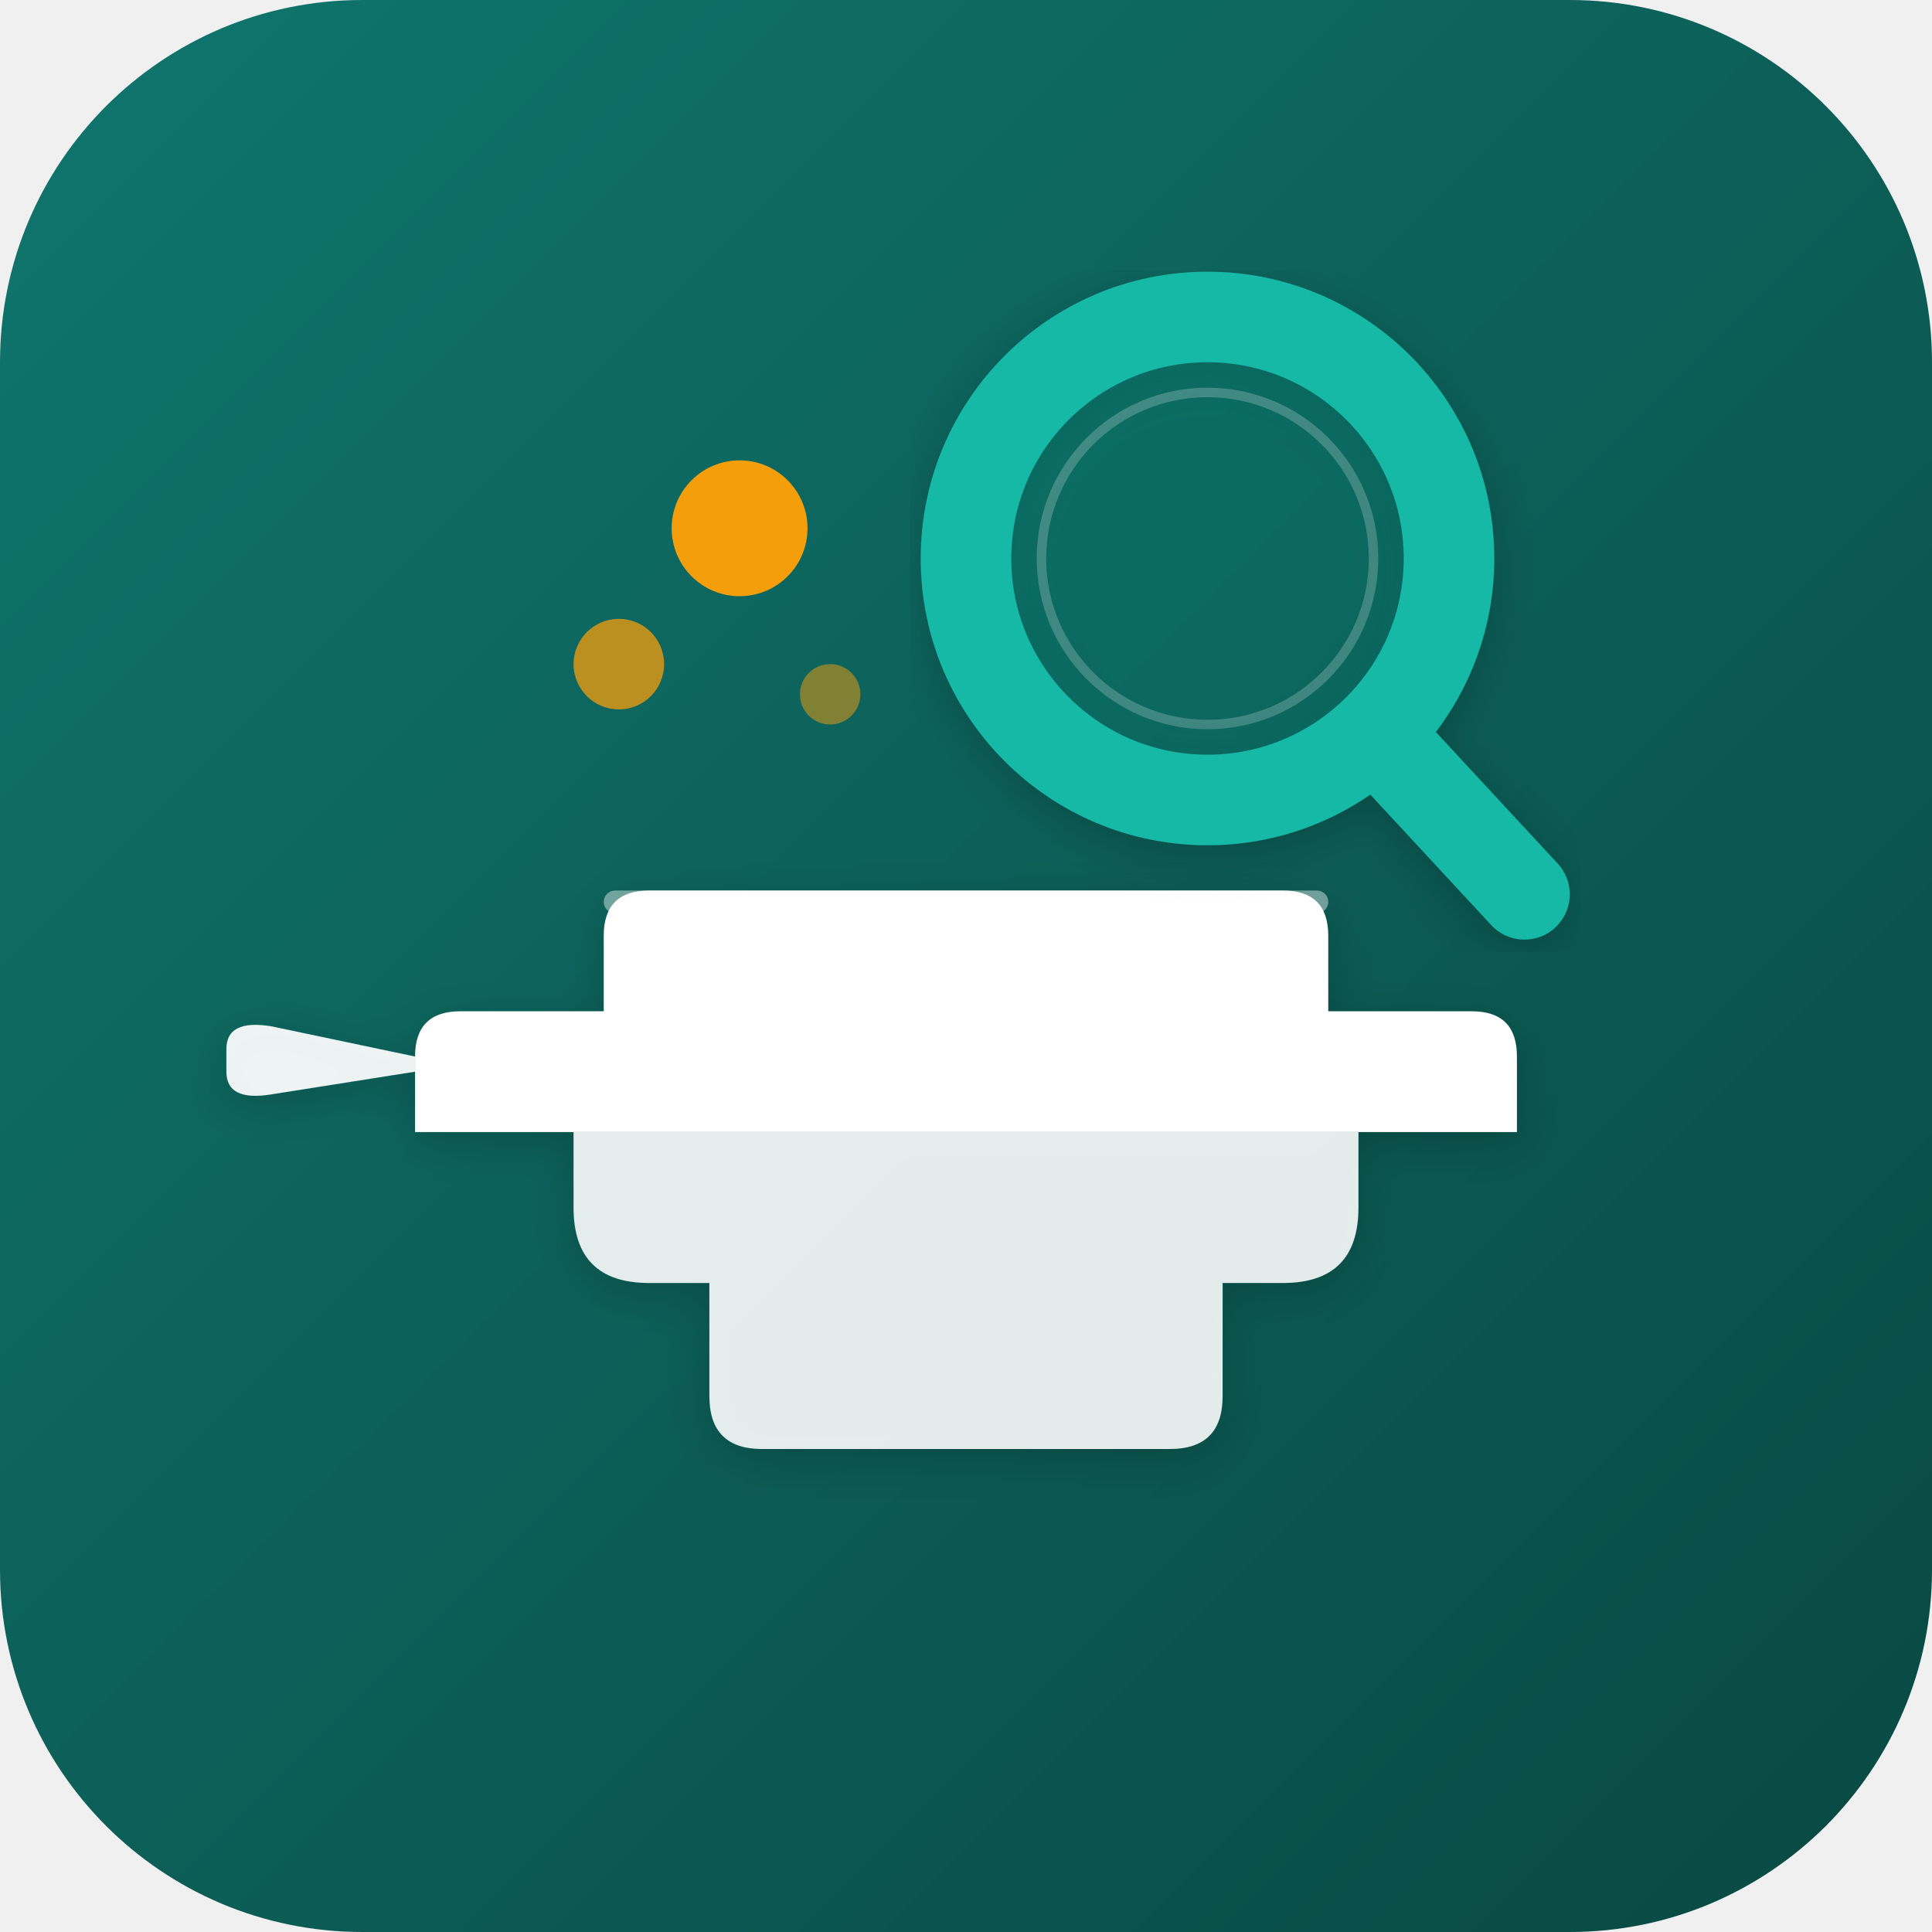
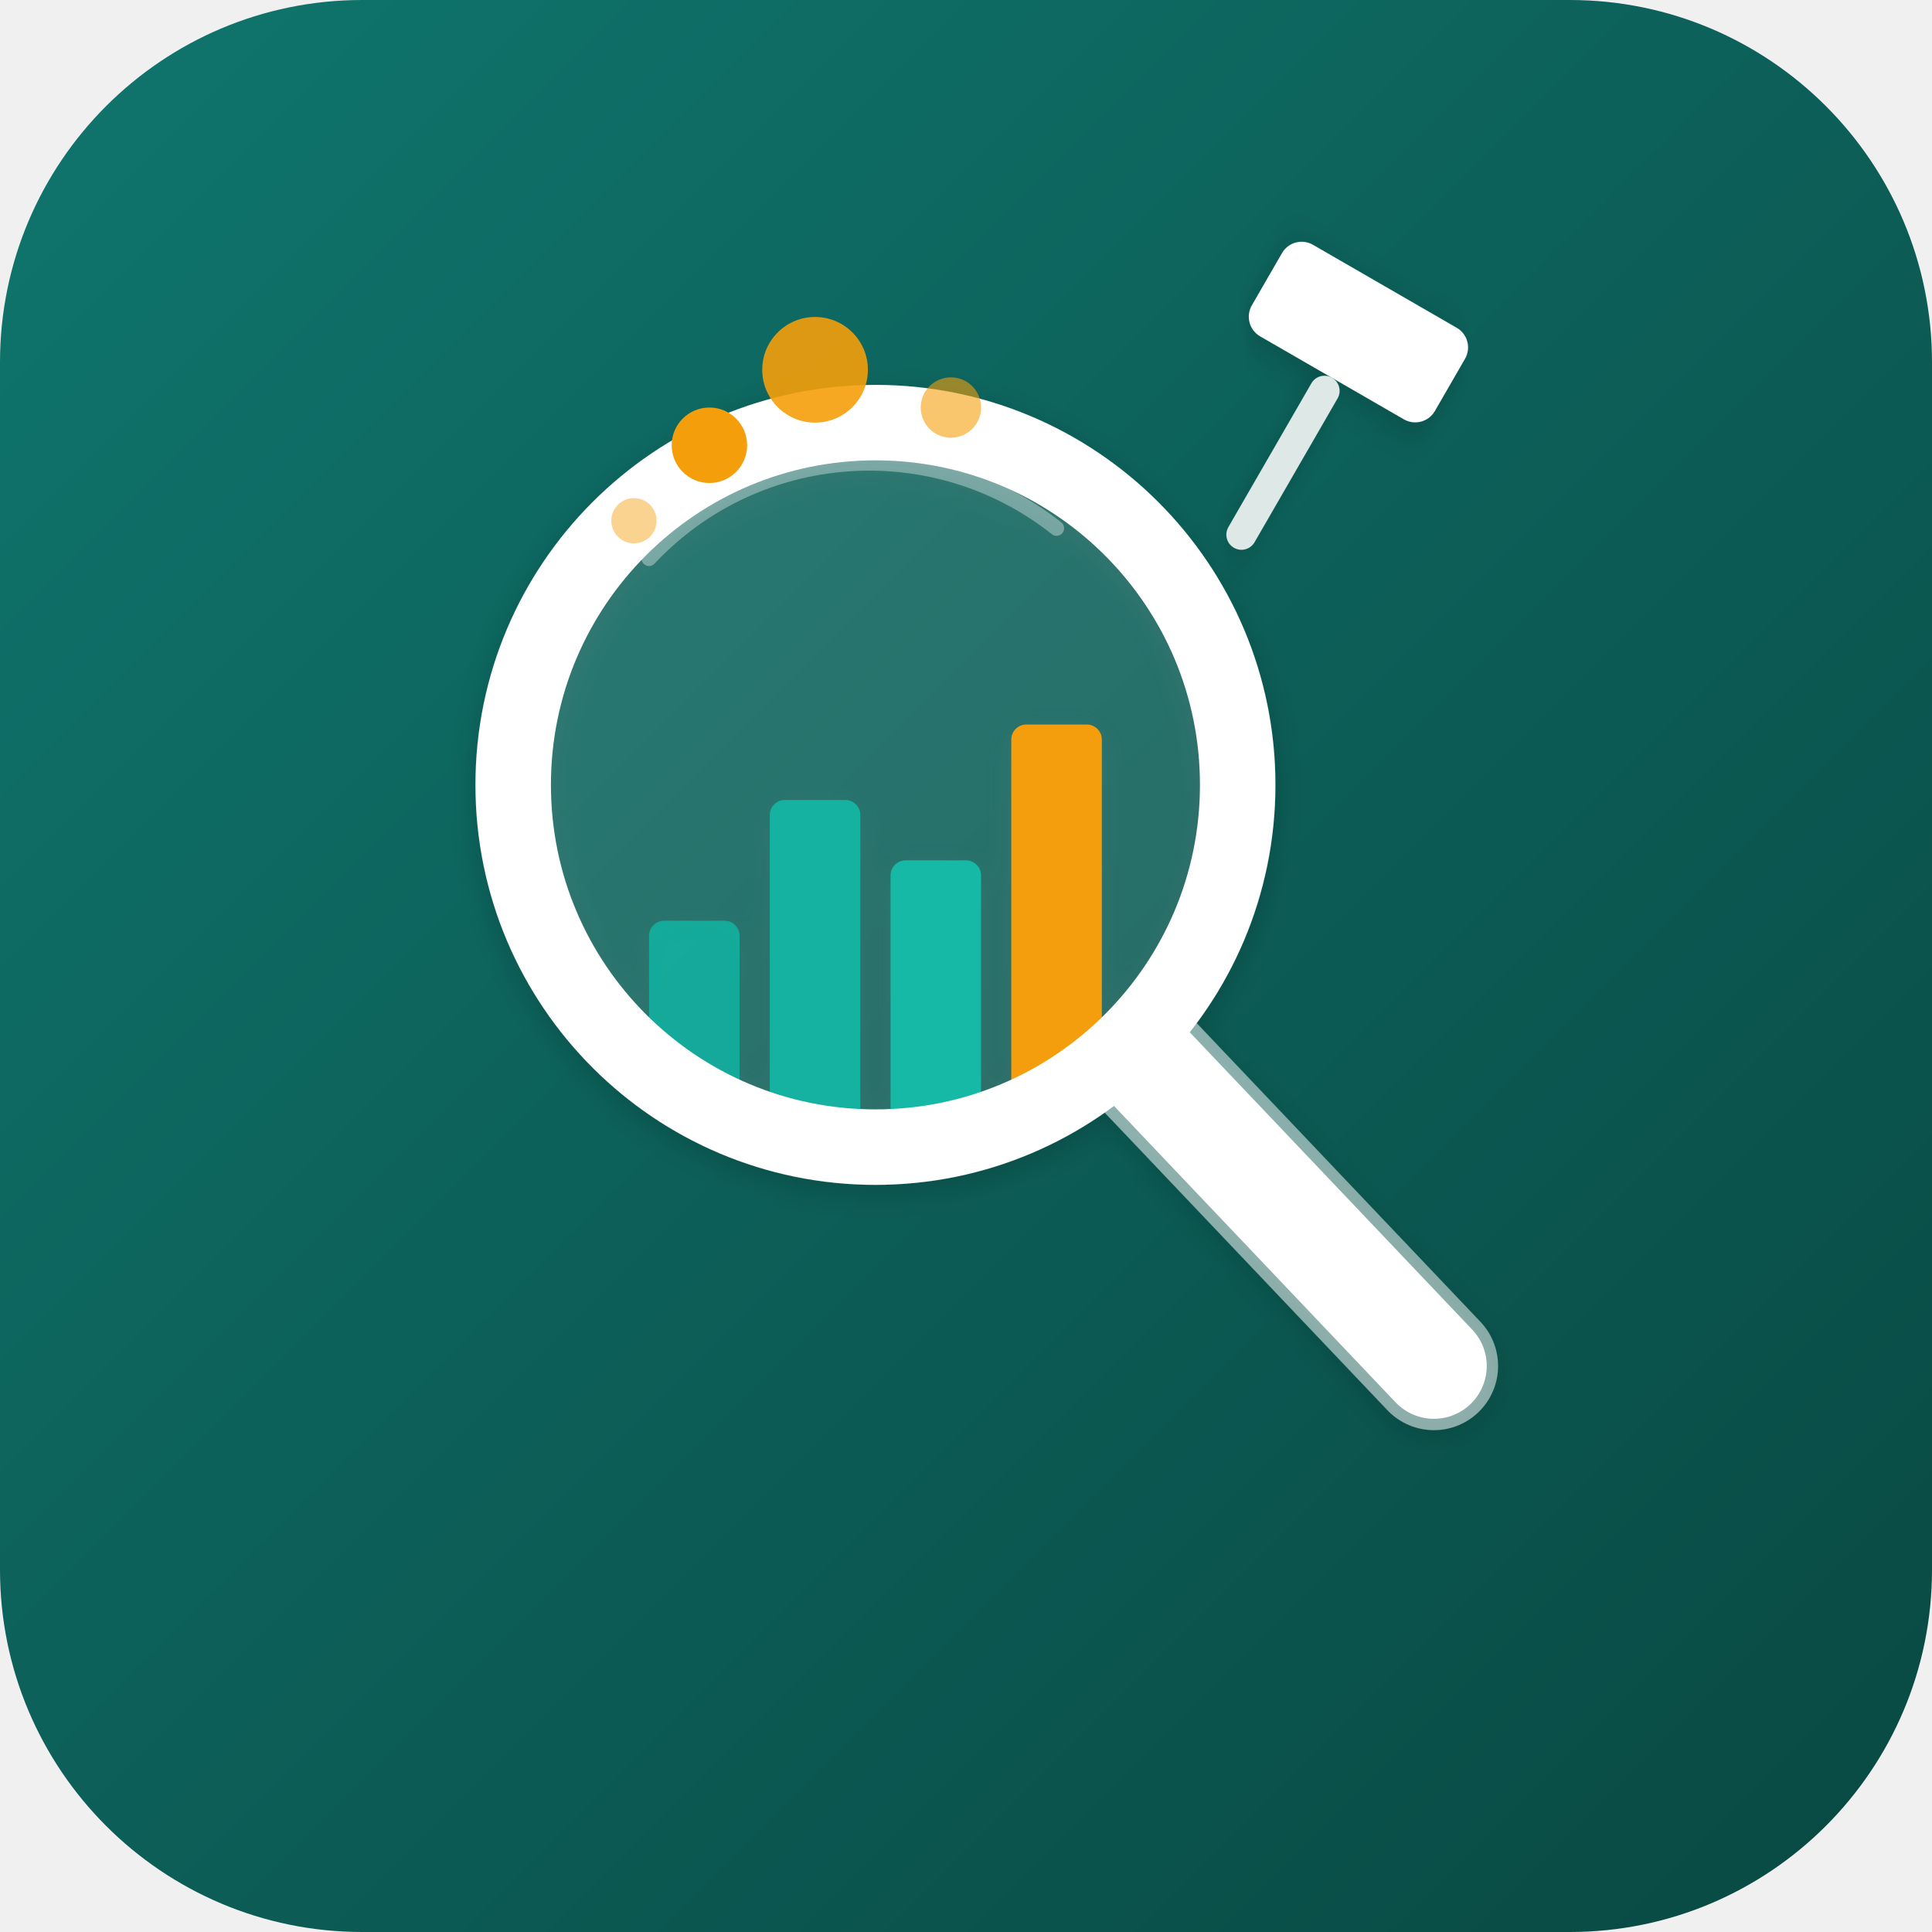
<svg xmlns="http://www.w3.org/2000/svg" viewBox="0 0 512 512" fill="none">
  <defs>
    <linearGradient id="bg" x1="0" y1="0" x2="512" y2="512" gradientUnits="userSpaceOnUse">
      <stop offset="0%" stop-color="#0f766e" />
      <stop offset="100%" stop-color="#094842" />
    </linearGradient>
-     <filter id="shadow" x="-10%" y="-10%" width="120%" height="120%">
-       <feDropShadow dx="0" dy="3" stdDeviation="6" flood-color="#000000" flood-opacity="0.2" />
+     <filter id="glow" x="-20%" y="-20%" width="140%" height="140%">
+       <feDropShadow dx="0" dy="2" stdDeviation="4" flood-color="#000000" flood-opacity="0.18" />
    </filter>
+     <clipPath id="lens-clip">
+       <circle cx="232" cy="208" r="96" />
+     </clipPath>
  </defs>
  <rect width="512" height="512" rx="96" ry="96" fill="url(#bg)" />
-   <g filter="url(#shadow)">
-     <path d="       M 110 300       L 110 280       Q 110 268 122 268       L 160 268       L 160 248       Q 160 236 172 236       L 340 236       Q 352 236 352 248       L 352 268       L 390 268       Q 402 268 402 280       L 402 300       Z     " fill="#ffffff" />
-     <path d="       M 110 280       L 72 272       Q 60 270 60 278       L 60 284       Q 60 292 72 290       L 110 284       Z     " fill="#ffffff" opacity="0.92" />
-     <path d="       M 152 300       L 152 320       Q 152 340 172 340       L 188 340       L 188 370       Q 188 384 202 384       L 310 384       Q 324 384 324 370       L 324 340       L 340 340       Q 360 340 360 320       L 360 300       Z     " fill="#ffffff" opacity="0.88" />
-     <rect x="160" y="236" width="192" height="6" rx="3" fill="#ffffff" opacity="0.4" />
+   <g filter="url(#glow)">
+     <circle cx="232" cy="208" r="96" fill="rgba(255,255,255,0.1)" />
+     <g clip-path="url(#lens-clip)">
+       <rect x="172" y="244" width="24" height="60" rx="4" fill="#14b8a6" opacity="0.8" />
+       <rect x="204" y="212" width="24" height="92" rx="4" fill="#14b8a6" opacity="0.9" />
+       <rect x="236" y="228" width="24" height="76" rx="4" fill="#14b8a6" />
+       <rect x="268" y="192" width="24" height="112" rx="4" fill="#f59e0b" />
+     </g>
+     <circle cx="232" cy="208" r="96" stroke="#ffffff" stroke-width="20" fill="none" />
+     <path d="M 172 148 A 80 80 0 0 1 280 140" stroke="#ffffff" stroke-width="4" fill="none" opacity="0.35" stroke-linecap="round" />
+     <line x1="304" y1="282" x2="380" y2="362" stroke="#ffffff" stroke-width="28" stroke-linecap="round" />
+     <line x1="304" y1="282" x2="380" y2="362" stroke="rgba(255,255,255,0.5)" stroke-width="34" stroke-linecap="round" />
  </g>
-   <g filter="url(#shadow)">
-     <circle cx="320" cy="148" r="64" stroke="#14b8a6" stroke-width="24" fill="rgba(20,184,166,0.1)" />
-     <circle cx="320" cy="148" r="44" stroke="#ffffff" stroke-width="2.5" fill="none" opacity="0.2" />
-     <line x1="366" y1="196" x2="404" y2="237" stroke="#14b8a6" stroke-width="24" stroke-linecap="round" />
+   <circle cx="188" cy="118" r="10" fill="#f59e0b" />
+   <circle cx="216" cy="98" r="14" fill="#f59e0b" opacity="0.9" />
+   <circle cx="252" cy="108" r="8" fill="#f59e0b" opacity="0.6" />
+   <circle cx="168" cy="138" r="6" fill="#f59e0b" opacity="0.45" />
+   <g transform="translate(360, 88) rotate(30)" filter="url(#glow)">
+     <rect x="-28" y="-14" width="56" height="28" rx="6" fill="#ffffff" />
+     <rect x="-4" y="14" width="8" height="52" rx="4" fill="#ffffff" opacity="0.85" />
  </g>
-   <circle cx="196" cy="140" r="18" fill="#f59e0b" />
-   <circle cx="164" cy="176" r="12" fill="#f59e0b" opacity="0.75" />
-   <circle cx="220" cy="184" r="8" fill="#f59e0b" opacity="0.5" />
</svg>
